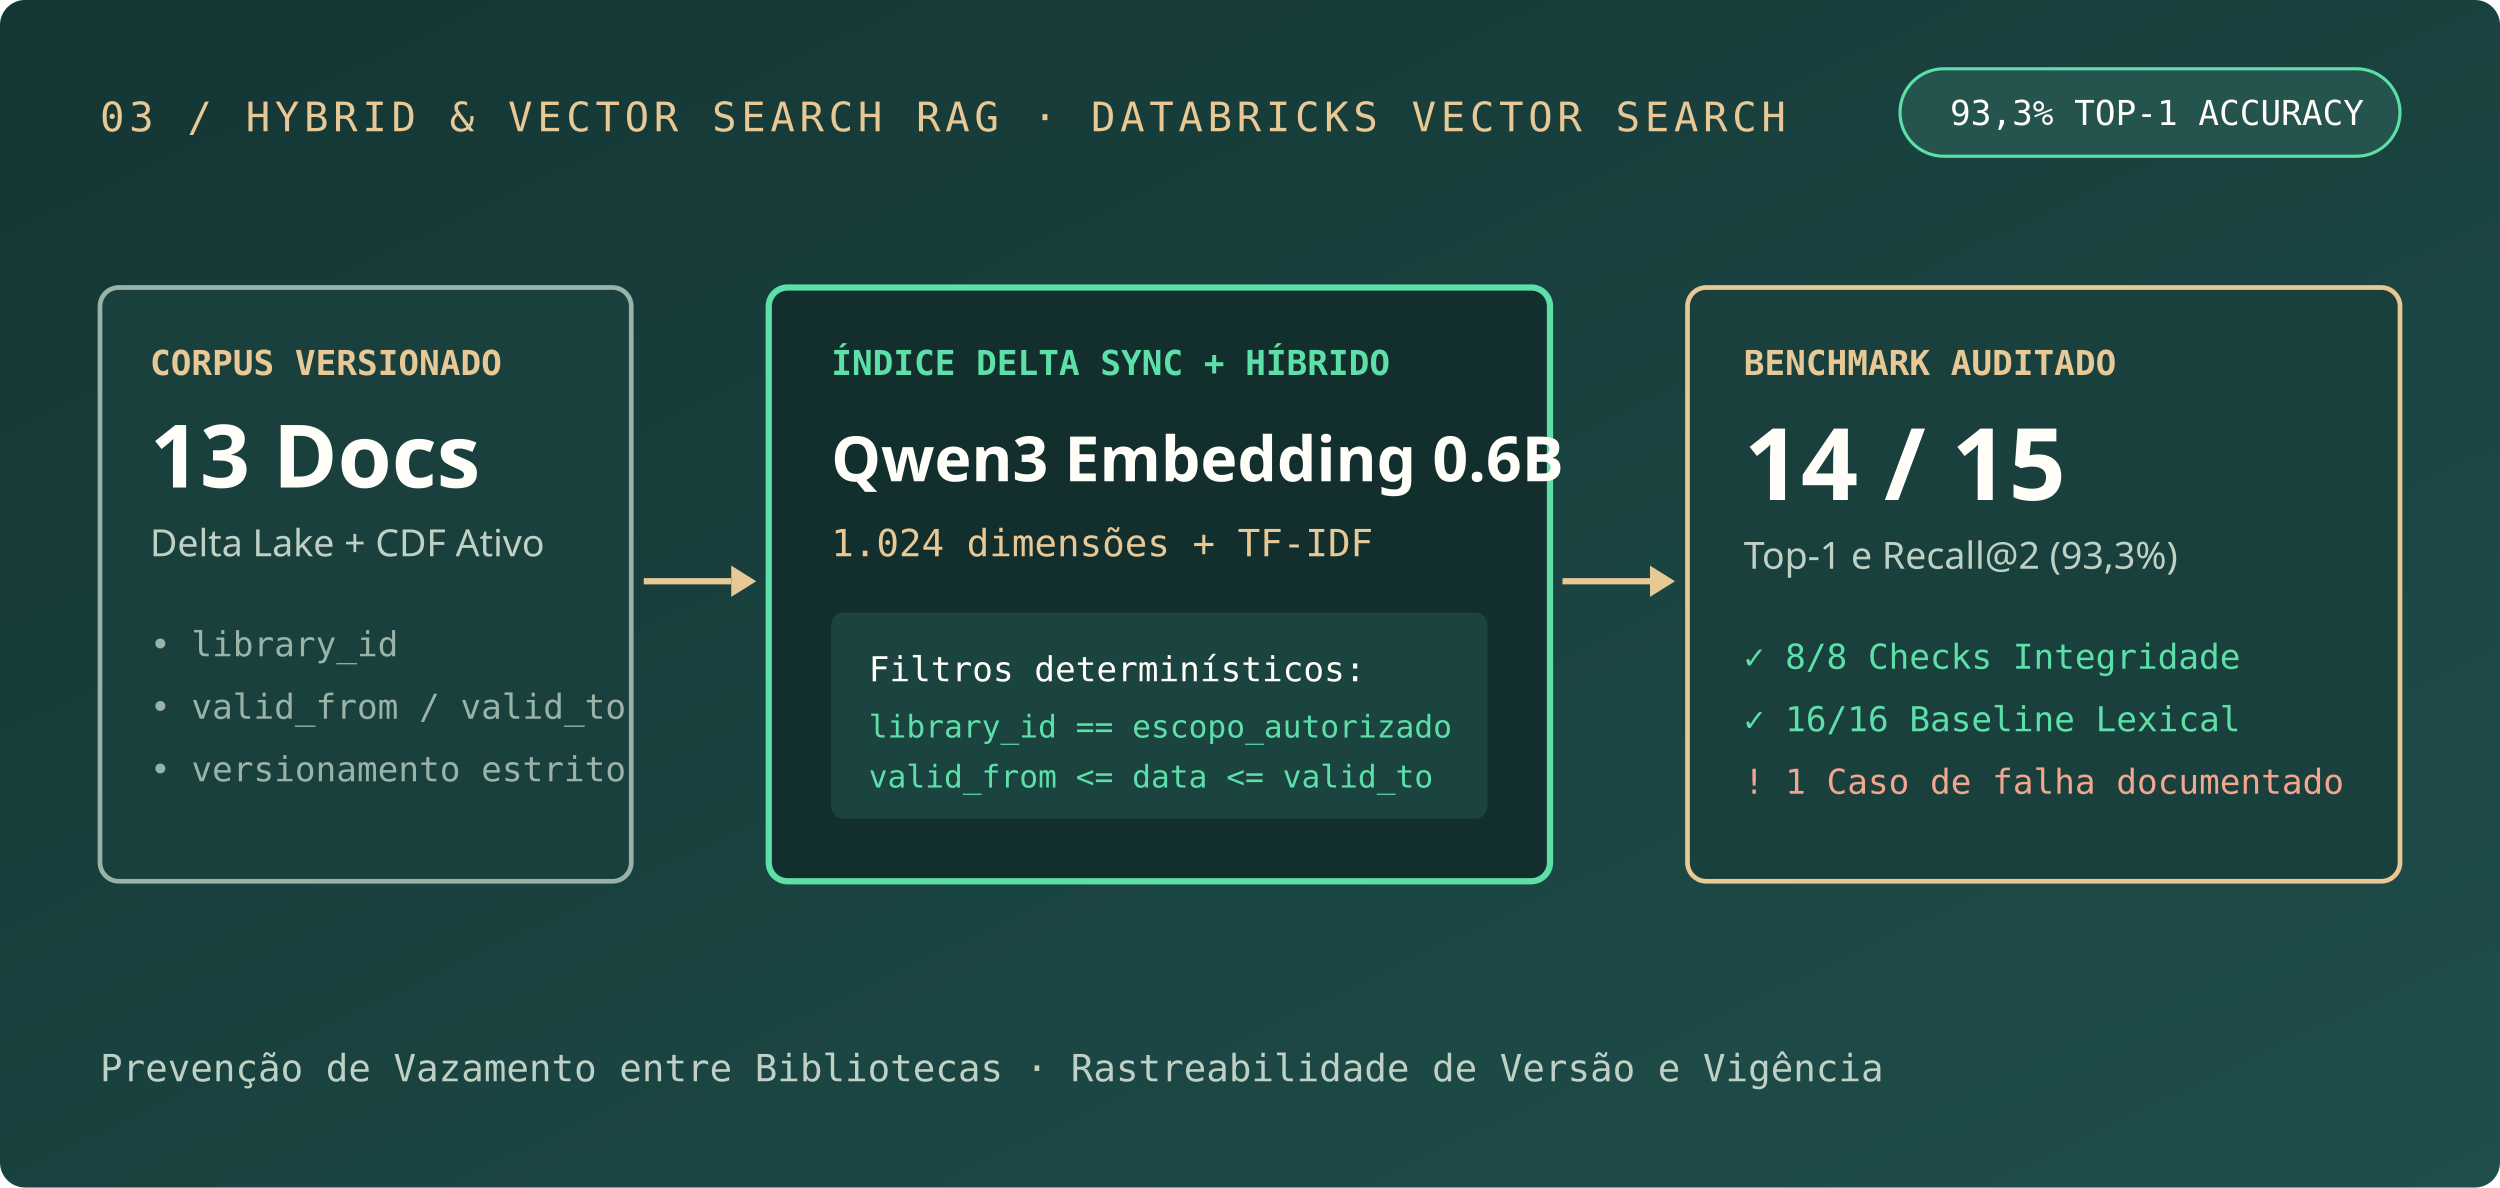
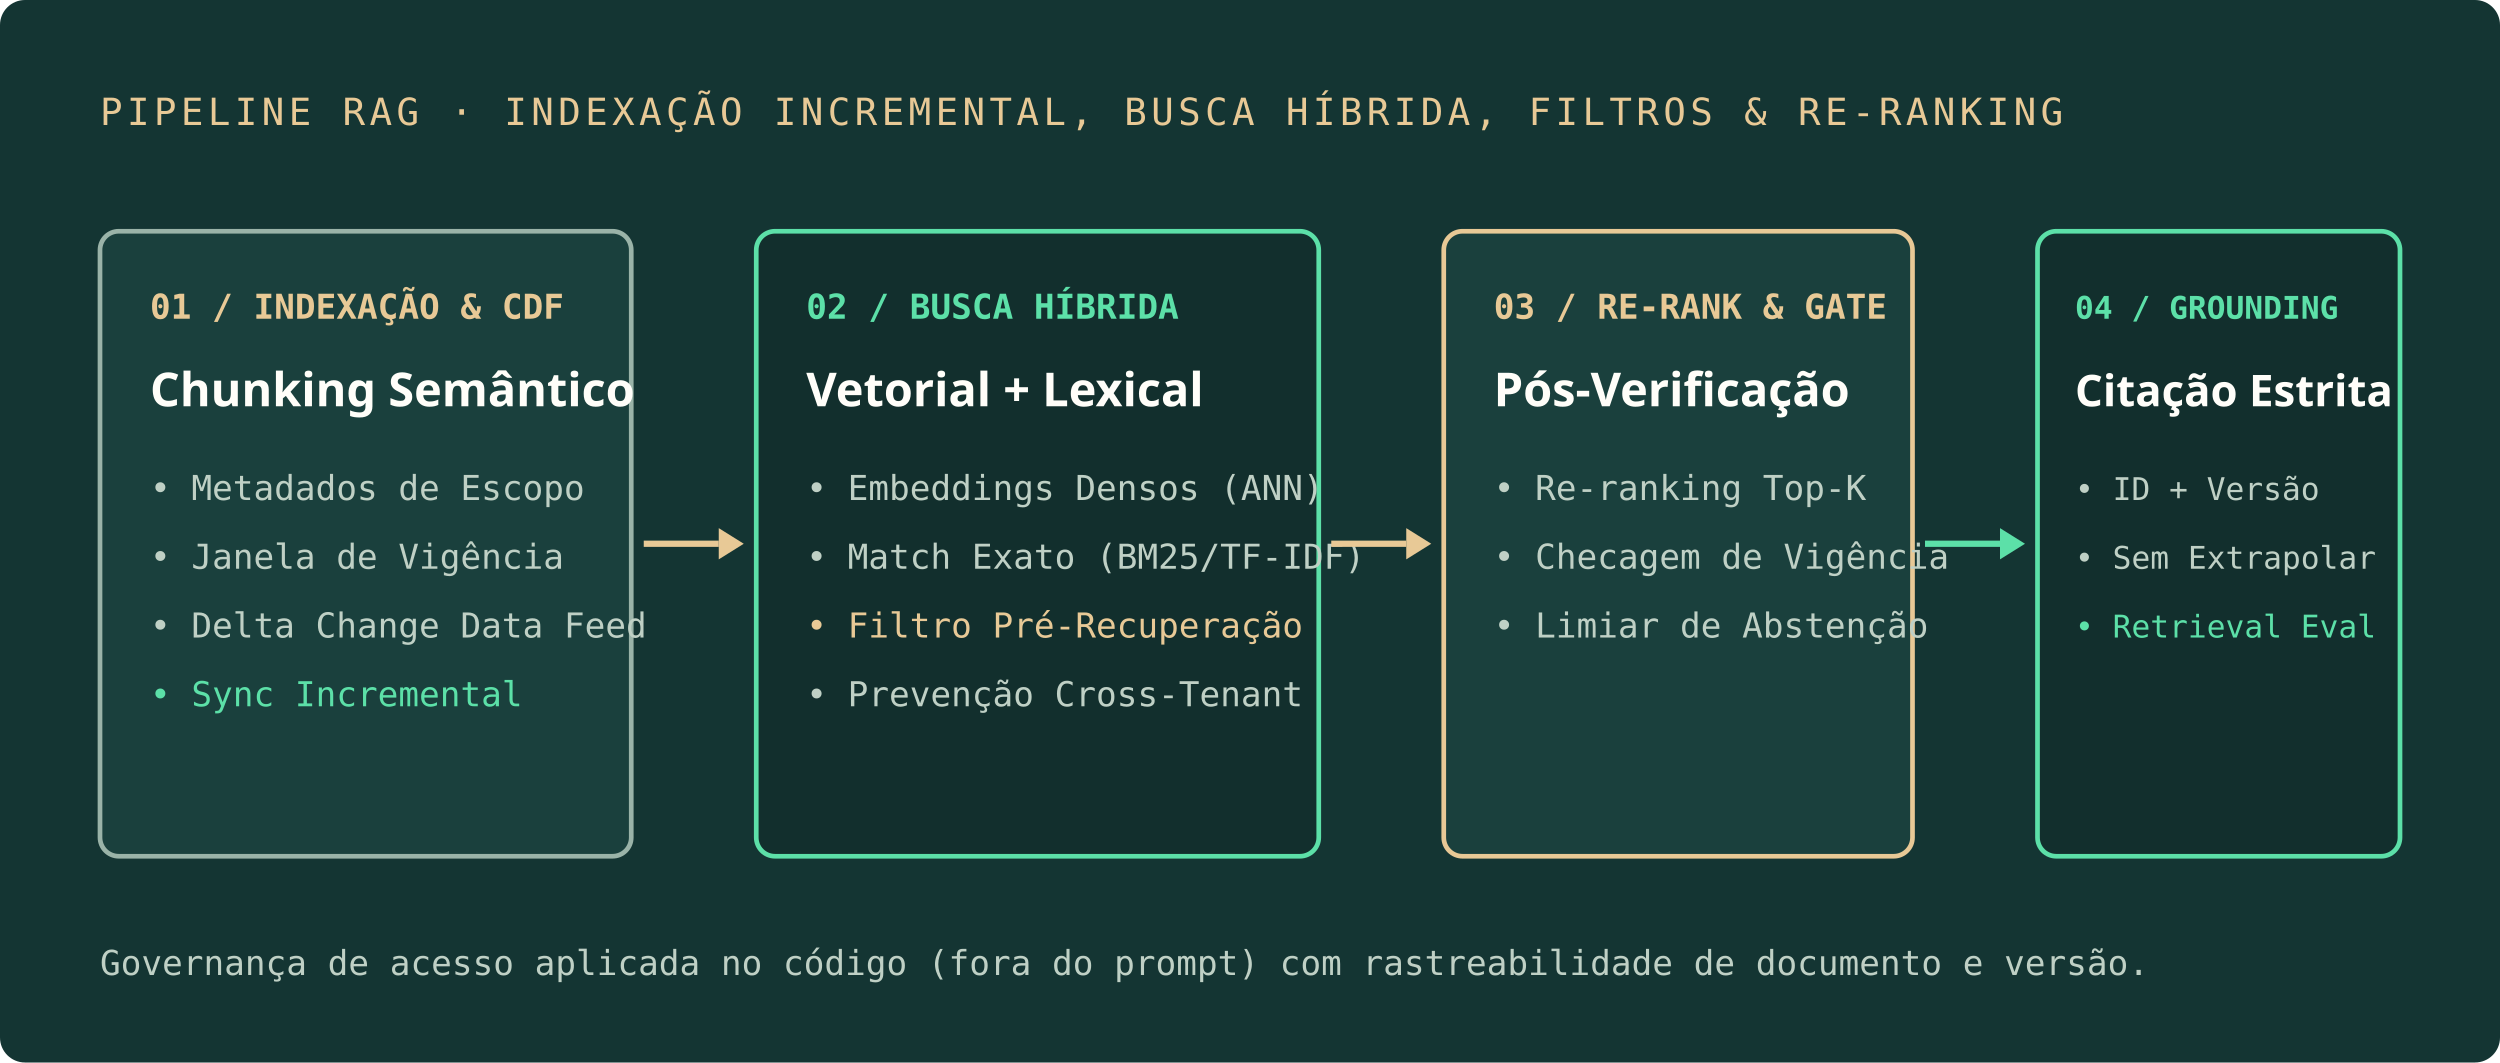
- <svg xmlns="http://www.w3.org/2000/svg" viewBox="0 0 800 380" role="img" aria-label="Arquitetura RAG de Regulamentos com Databricks Vector Search e Qwen3">
-   <defs>
-     <linearGradient id="bg03" x1="0" y1="0" x2="1" y2="1">
-       <stop offset="0%" stop-color="#143634" />
-       <stop offset="100%" stop-color="#1f4e4b" />
-     </linearGradient>
-   </defs>
-   <rect width="800" height="380" rx="8" fill="url(#bg03)" />
-   <text x="32" y="42" fill="#e8c996" font-family="Consolas, monospace" font-size="13" letter-spacing="1.5">03 / HYBRID &amp; VECTOR SEARCH RAG · DATABRICKS VECTOR SEARCH</text>
-   <rect x="608" y="22" width="160" height="28" rx="14" fill="#25544f" stroke="#5ce0a8" stroke-width="1" />
-   <text x="624" y="40" fill="#fffef9" font-family="Consolas, monospace" font-size="11">93,3% TOP-1 ACCURACY</text>
-   <rect x="32" y="92" width="170" height="190" rx="6" fill="#1a403d" stroke="#9ab3a8" stroke-width="1.5" />
-   <text x="48" y="120" fill="#e8c996" font-family="Consolas, monospace" font-size="11" font-weight="bold">CORPUS VERSIONADO</text>
-   <text x="48" y="156" fill="#fffef9" font-family="Segoe UI, sans-serif" font-size="28" font-weight="bold">13 Docs</text>
-   <text x="48" y="178" fill="#bfd0c5" font-family="Segoe UI, sans-serif" font-size="12">Delta Lake + CDF Ativo</text>
-   <text x="48" y="210" fill="#9ab3a8" font-family="Consolas, monospace" font-size="11">• library_id</text>
-   <text x="48" y="230" fill="#9ab3a8" font-family="Consolas, monospace" font-size="11">• valid_from / valid_to</text>
-   <text x="48" y="250" fill="#9ab3a8" font-family="Consolas, monospace" font-size="11">• versionamento estrito</text>
-   <path d="M206 186 L234 186" stroke="#e8c996" stroke-width="2" />
-   <polygon points="234,181 242,186 234,191" fill="#e8c996" />
-   <rect x="246" y="92" width="250" height="190" rx="6" fill="#122f2d" stroke="#5ce0a8" stroke-width="2" />
-   <text x="266" y="120" fill="#5ce0a8" font-family="Consolas, monospace" font-size="11" font-weight="bold">ÍNDICE DELTA SYNC + HÍBRIDO</text>
-   <text x="266" y="154" fill="#fffef9" font-family="Segoe UI, sans-serif" font-size="20" font-weight="bold">Qwen3 Embedding 0.6B</text>
-   <text x="266" y="178" fill="#e8c996" font-family="Consolas, monospace" font-size="12">1.024 dimensões + TF-IDF</text>
-   <rect x="266" y="196" width="210" height="66" rx="4" fill="#1b4340" />
-   <text x="278" y="218" fill="#fffef9" font-family="Consolas, monospace" font-size="11">Filtros determinísticos:</text>
-   <text x="278" y="236" fill="#5ce0a8" font-family="Consolas, monospace" font-size="10">library_id == escopo_autorizado</text>
-   <text x="278" y="252" fill="#5ce0a8" font-family="Consolas, monospace" font-size="10">valid_from &lt;= data &lt;= valid_to</text>
-   <path d="M500 186 L528 186" stroke="#e8c996" stroke-width="2" />
-   <polygon points="528,181 536,186 528,191" fill="#e8c996" />
-   <rect x="540" y="92" width="228" height="190" rx="6" fill="#1a403d" stroke="#e8c996" stroke-width="1.5" />
-   <text x="558" y="120" fill="#e8c996" font-family="Consolas, monospace" font-size="11" font-weight="bold">BENCHMARK AUDITADO</text>
-   <text x="558" y="160" fill="#fffef9" font-family="Segoe UI, sans-serif" font-size="32" font-weight="bold">14 / 15</text>
-   <text x="558" y="182" fill="#bfd0c5" font-family="Segoe UI, sans-serif" font-size="12">Top-1 e Recall@2 (93,3%)</text>
-   <text x="558" y="214" fill="#5ce0a8" font-family="Consolas, monospace" font-size="11">✓ 8/8 Checks Integridade</text>
-   <text x="558" y="234" fill="#5ce0a8" font-family="Consolas, monospace" font-size="11">✓ 16/16 Baseline Lexical</text>
-   <text x="558" y="254" fill="#f2a68d" font-family="Consolas, monospace" font-size="11">! 1 Caso de falha documentado</text>
-   <text x="32" y="346" fill="#bfd0c5" font-family="Consolas, monospace" font-size="12">Prevenção de Vazamento entre Bibliotecas · Rastreabilidade de Versão e Vigência</text>
+ <svg xmlns="http://www.w3.org/2000/svg" viewBox="0 0 800 340" role="img" aria-label="Arquitetura RAG: Indexação Incremental, Busca Híbrida, Filtragem de Governança e Re-ranking">
+   <rect width="800" height="340" rx="8" fill="#143533" />
+   <text x="32" y="40" fill="#e8c996" font-family="Consolas, monospace" font-size="12" letter-spacing="1.4">PIPELINE RAG · INDEXAÇÃO INCREMENTAL, BUSCA HÍBRIDA, FILTROS &amp; RE-RANKING</text>
+   <rect x="32" y="74" width="170" height="200" rx="6" fill="#1a403d" stroke="#9ab3a8" stroke-width="1.5" />
+   <text x="48" y="102" fill="#e8c996" font-family="Consolas, monospace" font-size="11" font-weight="bold">01 / INDEXAÇÃO &amp; CDF</text>
+   <text x="48" y="130" fill="#fffef9" font-family="Segoe UI, sans-serif" font-size="15" font-weight="bold">Chunking Semântico</text>
+   <text x="48" y="160" fill="#bfd0c5" font-family="Consolas, monospace" font-size="11">• Metadados de Escopo</text>
+   <text x="48" y="182" fill="#bfd0c5" font-family="Consolas, monospace" font-size="11">• Janela de Vigência</text>
+   <text x="48" y="204" fill="#bfd0c5" font-family="Consolas, monospace" font-size="11">• Delta Change Data Feed</text>
+   <text x="48" y="226" fill="#5ce0a8" font-family="Consolas, monospace" font-size="11">• Sync Incremental</text>
+   <path d="M206 174 L230 174" stroke="#e8c996" stroke-width="2" />
+   <polygon points="230,169 238,174 230,179" fill="#e8c996" />
+   <rect x="242" y="74" width="180" height="200" rx="6" fill="#122f2d" stroke="#5ce0a8" stroke-width="1.5" />
+   <text x="258" y="102" fill="#5ce0a8" font-family="Consolas, monospace" font-size="11" font-weight="bold">02 / BUSCA HÍBRIDA</text>
+   <text x="258" y="130" fill="#fffef9" font-family="Segoe UI, sans-serif" font-size="15" font-weight="bold">Vetorial + Lexical</text>
+   <text x="258" y="160" fill="#bfd0c5" font-family="Consolas, monospace" font-size="11">• Embeddings Densos (ANN)</text>
+   <text x="258" y="182" fill="#bfd0c5" font-family="Consolas, monospace" font-size="11">• Match Exato (BM25/TF-IDF)</text>
+   <text x="258" y="204" fill="#e8c996" font-family="Consolas, monospace" font-size="11">• Filtro Pré-Recuperação</text>
+   <text x="258" y="226" fill="#bfd0c5" font-family="Consolas, monospace" font-size="11">• Prevenção Cross-Tenant</text>
+   <path d="M426 174 L450 174" stroke="#e8c996" stroke-width="2" />
+   <polygon points="450,169 458,174 450,179" fill="#e8c996" />
+   <rect x="462" y="74" width="150" height="200" rx="6" fill="#1a403d" stroke="#e8c996" stroke-width="1.5" />
+   <text x="478" y="102" fill="#e8c996" font-family="Consolas, monospace" font-size="11" font-weight="bold">03 / RE-RANK &amp; GATE</text>
+   <text x="478" y="130" fill="#fffef9" font-family="Segoe UI, sans-serif" font-size="15" font-weight="bold">Pós-Verificação</text>
+   <text x="478" y="160" fill="#bfd0c5" font-family="Consolas, monospace" font-size="11">• Re-ranking Top-K</text>
+   <text x="478" y="182" fill="#bfd0c5" font-family="Consolas, monospace" font-size="11">• Checagem de Vigência</text>
+   <text x="478" y="204" fill="#bfd0c5" font-family="Consolas, monospace" font-size="11">• Limiar de Abstenção</text>
+   <path d="M616 174 L640 174" stroke="#5ce0a8" stroke-width="2" />
+   <polygon points="640,169 648,174 640,179" fill="#5ce0a8" />
+   <rect x="652" y="74" width="116" height="200" rx="6" fill="#122f2d" stroke="#5ce0a8" stroke-width="1.5" />
+   <text x="664" y="102" fill="#5ce0a8" font-family="Consolas, monospace" font-size="10" font-weight="bold">04 / GROUNDING</text>
+   <text x="664" y="130" fill="#fffef9" font-family="Segoe UI, sans-serif" font-size="14" font-weight="bold">Citação Estrita</text>
+   <text x="664" y="160" fill="#bfd0c5" font-family="Consolas, monospace" font-size="10">• ID + Versão</text>
+   <text x="664" y="182" fill="#bfd0c5" font-family="Consolas, monospace" font-size="10">• Sem Extrapolar</text>
+   <text x="664" y="204" fill="#5ce0a8" font-family="Consolas, monospace" font-size="10">• Retrieval Eval</text>
+   <text x="32" y="312" fill="#bfd0c5" font-family="Consolas, monospace" font-size="11">Governança de acesso aplicada no código (fora do prompt) com rastreabilidade de documento e versão.</text>
</svg>
